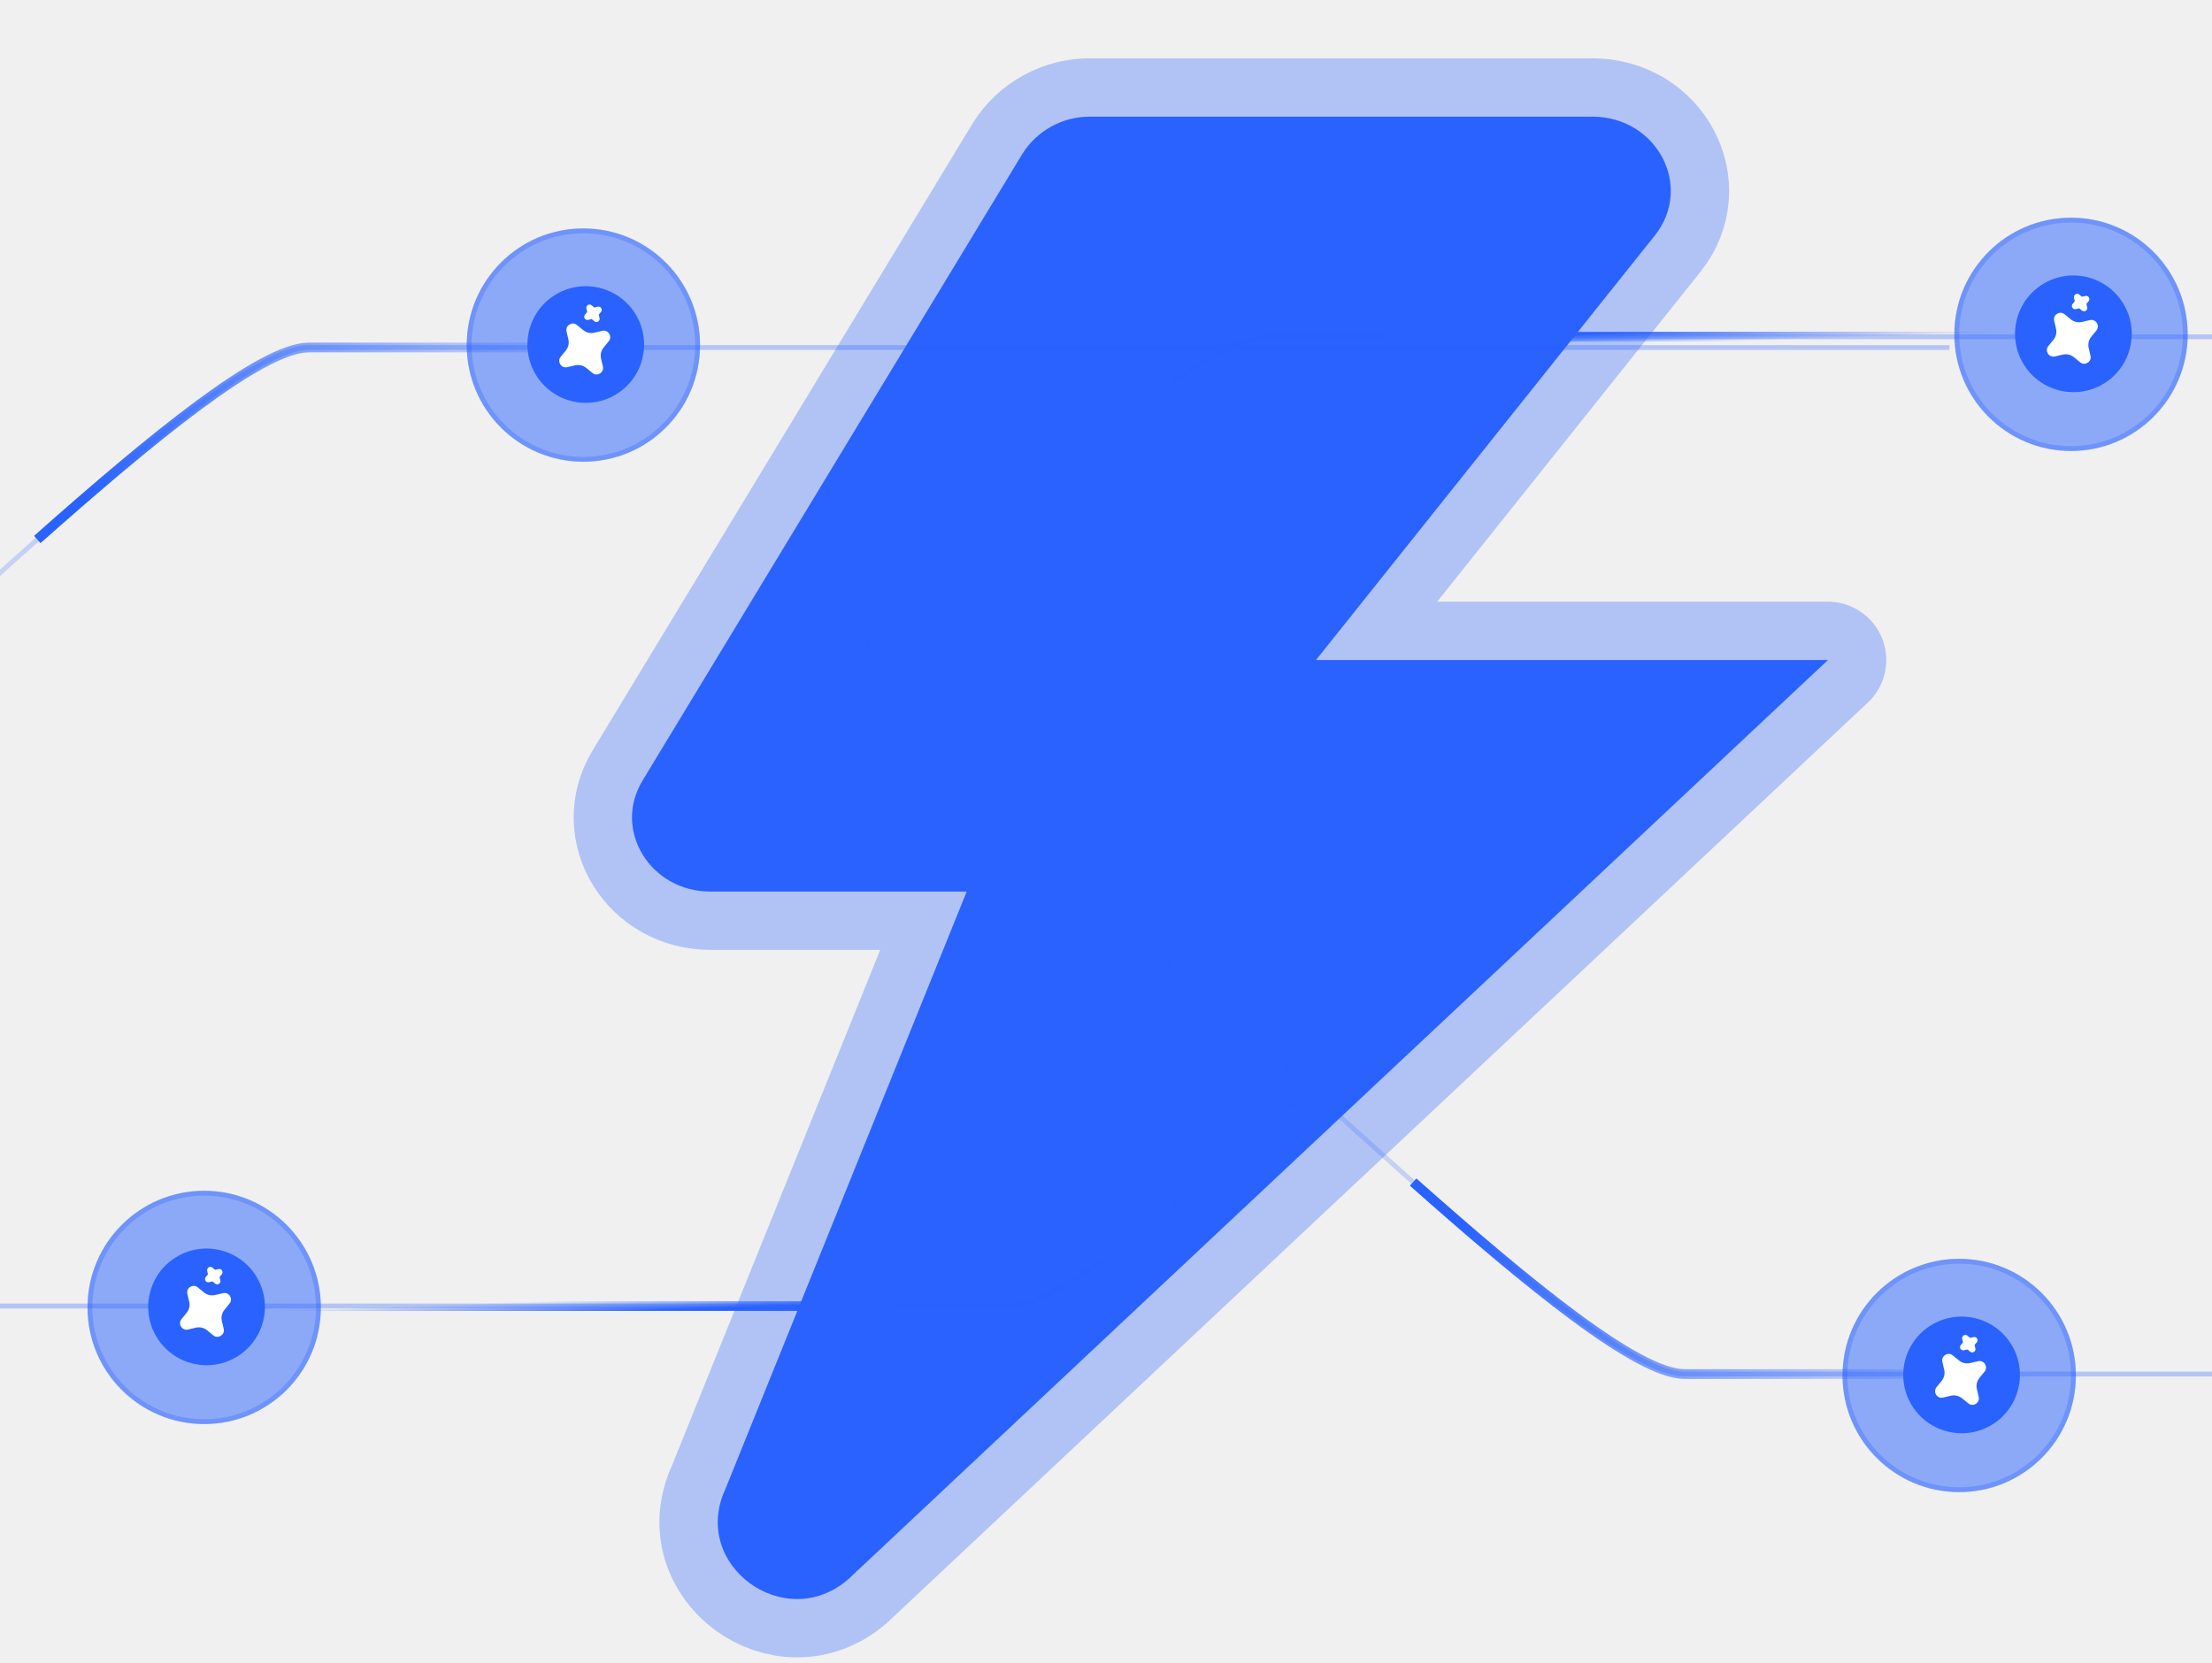
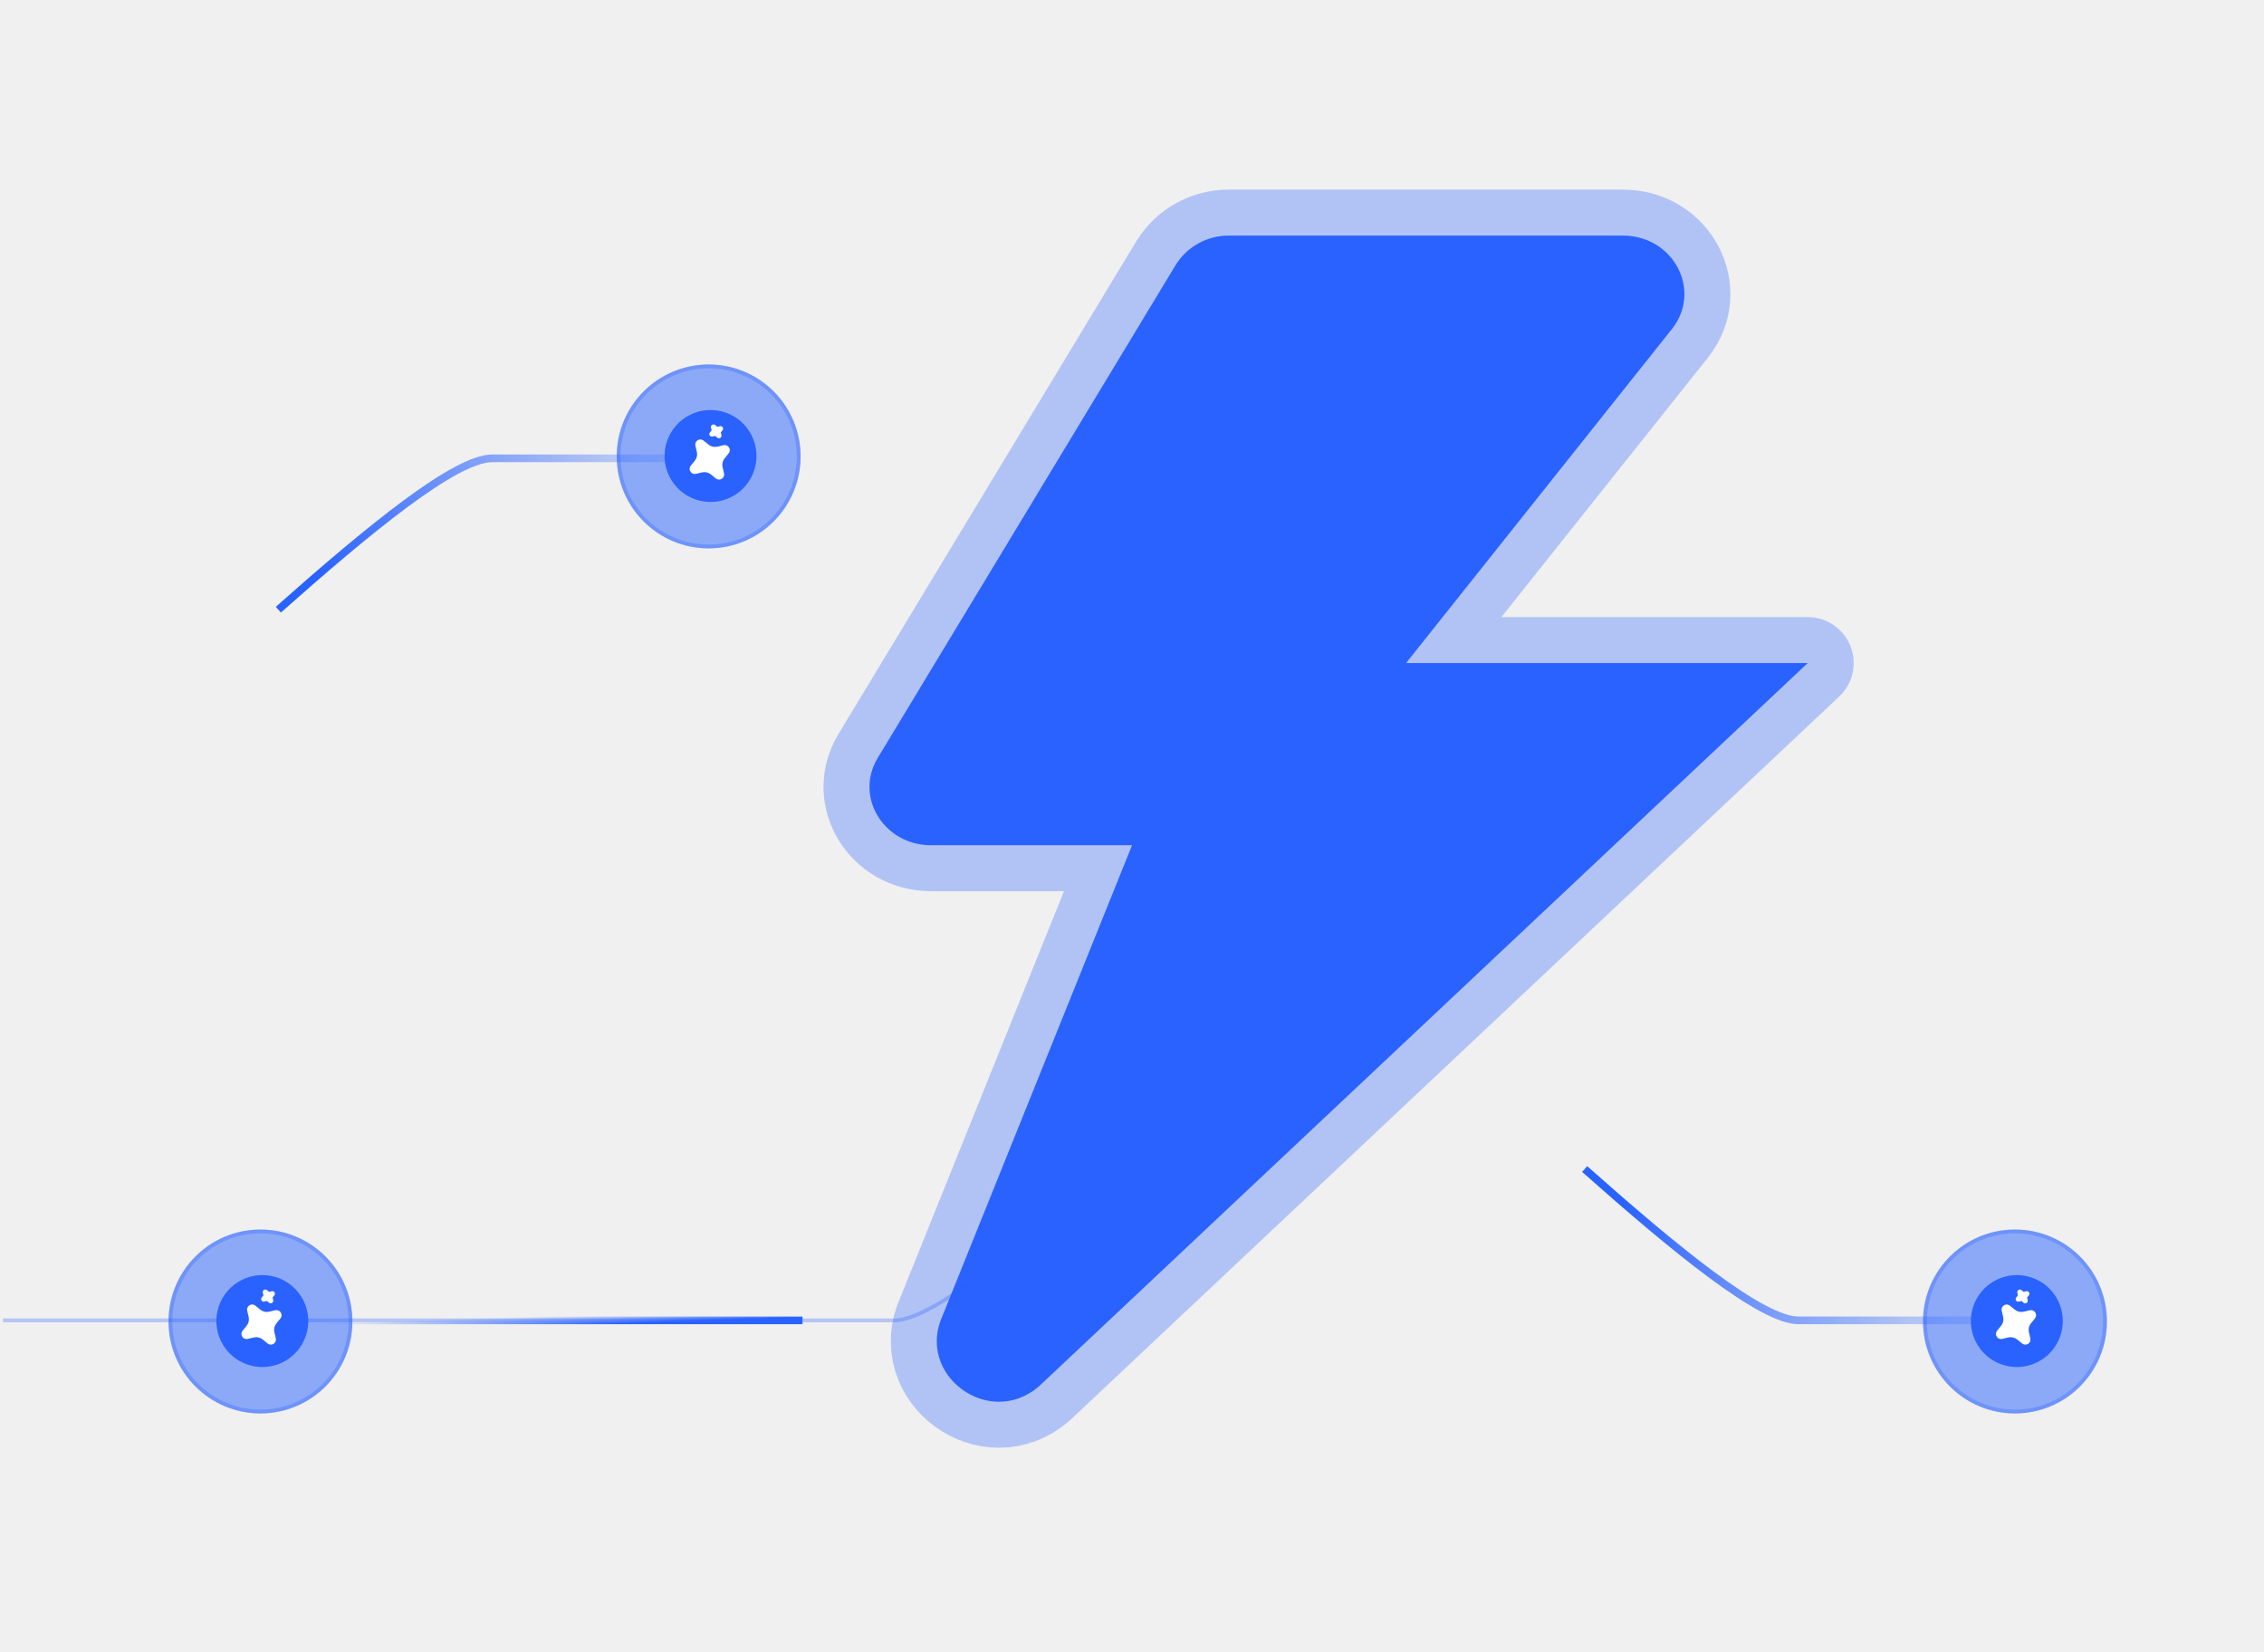
- <svg xmlns="http://www.w3.org/2000/svg" width="455" height="342" viewBox="0 0 455 342" fill="none">
-   <g clip-path="url(#clip0_179_657)">
-     <path d="M340.391 48.446C348.401 38.397 340.852 24 327.537 24H224.277C221.481 23.98 218.726 24.674 216.279 26.015C213.831 27.355 211.772 29.298 210.3 31.656L132.163 160.61C125.998 170.767 133.747 183.439 146.124 183.439H198.846L149.184 306.431C142.003 321.986 161.407 336.214 174.445 324.96L376 135.798H270.695L340.391 48.446Z" fill="#2962FF" stroke="#2962FF" stroke-opacity="0.32" stroke-width="24" stroke-linecap="round" stroke-linejoin="round" />
-     <path d="M-130 268.709C-130 268.709 79 268.709 207.5 268.709C230.5 268.709 326.5 163.709 338 169.209" stroke="url(#paint0_linear_179_657)" />
-     <path d="M183.5 268.709H-127.5" stroke="url(#paint1_linear_179_657)" stroke-width="2" />
-     <g filter="url(#filter0_b_179_657)">
-       <rect width="48" height="48" rx="24" transform="matrix(1 0 0 -1 18 293)" fill="#2962FF" fill-opacity="0.5" />
-       <rect x="0.5" y="-0.5" width="47" height="47" rx="23.5" transform="matrix(1 0 0 -1 18 292)" stroke="#2962FF" stroke-opacity="0.3" />
-       <g clip-path="url(#clip1_179_657)">
-         <rect x="25.953" y="265.071" width="24" height="24" rx="12" transform="rotate(-32 25.9531 265.071)" fill="#2962FF" />
-         <g clip-path="url(#clip2_179_657)">
-           <path d="M38.536 266.207C38.256 265.006 39.604 264.122 40.586 264.801L40.676 264.87L41.966 265.919C42.262 266.16 42.606 266.334 42.975 266.431C43.344 266.527 43.729 266.543 44.105 266.478L44.256 266.447L45.875 266.069C47.076 265.789 47.96 267.137 47.282 268.119L47.212 268.209L46.163 269.499C45.922 269.795 45.748 270.139 45.651 270.508C45.555 270.877 45.539 271.262 45.604 271.638L45.634 271.789L46.013 273.408C46.293 274.609 44.944 275.493 43.964 274.814L43.872 274.746L42.583 273.696C42.287 273.456 41.943 273.281 41.574 273.184C41.205 273.088 40.82 273.072 40.444 273.137L40.293 273.167L38.674 273.545C37.473 273.826 36.589 272.478 37.268 271.496L37.337 271.405L38.386 270.115C38.627 269.82 38.801 269.476 38.898 269.107C38.994 268.738 39.01 268.353 38.945 267.977L38.915 267.826L38.536 266.207ZM42.911 260.762C43.017 260.696 43.139 260.661 43.264 260.661C43.389 260.661 43.511 260.696 43.617 260.762L43.685 260.811L44.246 261.267L44.95 261.102C45.078 261.072 45.213 261.081 45.337 261.127C45.46 261.173 45.567 261.255 45.644 261.363C45.721 261.47 45.764 261.598 45.769 261.729C45.773 261.861 45.738 261.992 45.668 262.104L45.619 262.172L45.162 262.733L45.327 263.437C45.357 263.566 45.349 263.7 45.302 263.824C45.256 263.947 45.174 264.054 45.066 264.131C44.959 264.208 44.831 264.251 44.7 264.256C44.568 264.26 44.437 264.225 44.325 264.155L44.257 264.106L43.697 263.649L42.992 263.814C42.864 263.845 42.729 263.836 42.606 263.79C42.482 263.743 42.375 263.661 42.298 263.554C42.221 263.447 42.178 263.319 42.173 263.187C42.169 263.055 42.204 262.925 42.274 262.813L42.324 262.744L42.78 262.184L42.615 261.48C42.583 261.344 42.595 261.202 42.648 261.073C42.701 260.945 42.793 260.836 42.911 260.762Z" fill="white" />
+ <svg xmlns="http://www.w3.org/2000/svg" width="591" height="431" viewBox="0 0 591 431" fill="none">
+   <g clip-path="url(#clip0_282_769)">
+     <path d="M436.435 85.891C444.41 75.861 436.894 61.494 423.638 61.494H320.833C318.05 61.474 315.308 62.166 312.871 63.504C310.434 64.842 308.384 66.781 306.919 69.134L229.127 197.828C222.988 207.964 230.703 220.611 243.026 220.611H295.515L246.072 343.354C238.923 358.877 258.241 373.077 271.222 361.845L471.887 173.066H367.046L436.435 85.891Z" fill="#2962FF" stroke="#2962FF" stroke-opacity="0.32" stroke-width="24" stroke-linecap="round" stroke-linejoin="round" />
+     <path d="M-104.009 344.633C-104.009 344.633 104.991 344.633 233.491 344.633C256.491 344.633 352.491 239.633 363.991 245.133" stroke="url(#paint0_linear_282_769)" />
+     <path d="M209.491 344.633H-101.509" stroke="url(#paint1_linear_282_769)" stroke-width="2" />
+     <g filter="url(#filter0_b_282_769)">
+       <rect width="48" height="48" rx="24" transform="matrix(1 0 0 -1 43.9915 368.924)" fill="#2962FF" fill-opacity="0.5" />
+       <rect x="0.5" y="-0.5" width="47" height="47" rx="23.5" transform="matrix(1 0 0 -1 43.9915 367.924)" stroke="#2962FF" stroke-opacity="0.3" />
+       <g clip-path="url(#clip1_282_769)">
+         <rect x="51.944" y="340.995" width="24" height="24" rx="12" transform="rotate(-32 51.9441 340.995)" fill="#2962FF" />
+         <g clip-path="url(#clip2_282_769)">
+           <path d="M64.528 342.13C64.248 340.93 65.597 340.046 66.578 340.725L66.669 340.794L67.959 341.843C68.254 342.084 68.598 342.258 68.967 342.355C69.336 342.451 69.721 342.467 70.097 342.402L70.248 342.371L71.868 341.993C73.068 341.713 73.952 343.061 73.274 344.043L73.205 344.133L72.155 345.423C71.915 345.719 71.74 346.063 71.644 346.432C71.547 346.801 71.531 347.186 71.596 347.562L71.626 347.713L72.005 349.332C72.285 350.533 70.937 351.417 69.956 350.738L69.864 350.67L68.575 349.62C68.279 349.379 67.935 349.205 67.566 349.108C67.197 349.012 66.812 348.996 66.436 349.061L66.285 349.091L64.666 349.469C63.465 349.75 62.581 348.401 63.26 347.42L63.329 347.329L64.378 346.039C64.619 345.744 64.793 345.4 64.89 345.031C64.986 344.662 65.002 344.277 64.937 343.901L64.907 343.75L64.528 342.13ZM68.903 336.686C69.009 336.62 69.131 336.585 69.256 336.585C69.381 336.585 69.503 336.62 69.609 336.685L69.677 336.735L70.238 337.191L70.942 337.026C71.07 336.996 71.205 337.005 71.329 337.051C71.452 337.097 71.559 337.179 71.636 337.286C71.713 337.394 71.757 337.521 71.761 337.653C71.765 337.785 71.73 337.916 71.661 338.028L71.611 338.096L71.154 338.657L71.319 339.361C71.35 339.49 71.341 339.624 71.294 339.748C71.248 339.871 71.166 339.978 71.059 340.055C70.951 340.132 70.824 340.175 70.692 340.18C70.56 340.184 70.43 340.149 70.318 340.079L70.249 340.03L69.689 339.573L68.984 339.738C68.856 339.769 68.721 339.76 68.598 339.714C68.474 339.667 68.367 339.585 68.29 339.478C68.213 339.371 68.17 339.243 68.165 339.111C68.161 338.979 68.196 338.849 68.266 338.737L68.316 338.668L68.772 338.108L68.607 337.403C68.576 337.268 68.587 337.126 68.64 336.997C68.693 336.869 68.785 336.76 68.903 336.686Z" fill="white" />
        </g>
      </g>
    </g>
-     <path d="M401 71.5C401 71.5 192 71.5 63.5 71.5C40.5 71.5 -55.5 176.5 -67 171" stroke="url(#paint2_linear_179_657)" />
-     <path d="M401 71.5C401 71.5 192 71.5 63.5 71.5C53.855 71.5 31.374 89.963 7.67 111" stroke="url(#paint3_linear_179_657)" stroke-width="2" />
-     <g filter="url(#filter1_b_179_657)">
-       <rect width="48" height="48" rx="24" transform="matrix(1 0 0 -1 96 95)" fill="#2962FF" fill-opacity="0.5" />
-       <rect x="0.5" y="-0.5" width="47" height="47" rx="23.5" transform="matrix(1 0 0 -1 96 94)" stroke="#2962FF" stroke-opacity="0.3" />
-       <g clip-path="url(#clip3_179_657)">
-         <rect x="103.953" y="67.071" width="24" height="24" rx="12" transform="rotate(-32 103.953 67.0712)" fill="#2962FF" />
-         <g clip-path="url(#clip4_179_657)">
-           <path d="M116.536 68.207C116.256 67.006 117.604 66.122 118.586 66.801L118.676 66.87L119.966 67.919C120.262 68.16 120.606 68.334 120.975 68.431C121.344 68.527 121.729 68.543 122.105 68.478L122.256 68.447L123.875 68.069C125.076 67.789 125.96 69.138 125.282 70.119L125.212 70.209L124.163 71.499C123.922 71.795 123.748 72.139 123.651 72.508C123.555 72.877 123.539 73.262 123.604 73.638L123.634 73.789L124.013 75.408C124.293 76.609 122.944 77.493 121.964 76.814L121.872 76.746L120.583 75.696C120.287 75.456 119.943 75.281 119.574 75.184C119.205 75.088 118.82 75.072 118.444 75.137L118.293 75.167L116.674 75.545C115.473 75.826 114.589 74.478 115.268 73.496L115.337 73.405L116.386 72.115C116.627 71.82 116.801 71.476 116.898 71.107C116.994 70.738 117.01 70.353 116.945 69.977L116.915 69.826L116.536 68.207ZM120.911 62.762C121.017 62.696 121.139 62.661 121.264 62.661C121.389 62.661 121.511 62.696 121.617 62.762L121.685 62.811L122.246 63.267L122.95 63.102C123.078 63.072 123.213 63.081 123.337 63.127C123.46 63.173 123.567 63.255 123.644 63.363C123.721 63.47 123.764 63.597 123.769 63.729C123.773 63.861 123.738 63.992 123.668 64.104L123.619 64.172L123.162 64.733L123.327 65.437C123.357 65.566 123.349 65.7 123.302 65.824C123.256 65.947 123.174 66.054 123.066 66.131C122.959 66.208 122.831 66.251 122.7 66.256C122.568 66.26 122.437 66.225 122.325 66.155L122.257 66.106L121.697 65.65L120.992 65.814C120.864 65.845 120.729 65.836 120.606 65.79C120.482 65.743 120.375 65.661 120.298 65.554C120.221 65.447 120.178 65.319 120.173 65.187C120.169 65.055 120.204 64.925 120.274 64.813L120.324 64.744L120.78 64.184L120.615 63.48C120.583 63.344 120.595 63.202 120.648 63.073C120.701 62.945 120.793 62.836 120.911 62.762Z" fill="white" />
+     <path d="M465.991 119.633C465.991 119.633 256.991 119.633 128.491 119.633C118.847 119.633 96.365 138.096 72.661 159.133" stroke="url(#paint2_linear_282_769)" stroke-width="2" />
+     <g filter="url(#filter1_b_282_769)">
+       <rect width="48" height="48" rx="24" transform="matrix(1 0 0 -1 160.991 143.133)" fill="#2962FF" fill-opacity="0.5" />
+       <rect x="0.5" y="-0.5" width="47" height="47" rx="23.5" transform="matrix(1 0 0 -1 160.991 142.133)" stroke="#2962FF" stroke-opacity="0.3" />
+       <g clip-path="url(#clip3_282_769)">
+         <rect x="168.944" y="115.204" width="24" height="24" rx="12" transform="rotate(-32 168.944 115.204)" fill="#2962FF" />
+         <g clip-path="url(#clip4_282_769)">
+           <path d="M181.528 116.339C181.248 115.139 182.597 114.254 183.578 114.933L183.669 115.003L184.959 116.052C185.254 116.292 185.598 116.467 185.967 116.563C186.336 116.66 186.721 116.676 187.097 116.611L187.248 116.58L188.867 116.202C190.068 115.922 190.952 117.27 190.274 118.251L190.205 118.342L189.155 119.632C188.915 119.928 188.74 120.272 188.644 120.641C188.547 121.01 188.531 121.395 188.596 121.771L188.626 121.921L189.005 123.541C189.285 124.742 187.937 125.626 186.956 124.947L186.864 124.879L185.575 123.829C185.279 123.588 184.935 123.414 184.566 123.317C184.197 123.221 183.812 123.204 183.436 123.269L183.285 123.3L181.666 123.678C180.465 123.958 179.581 122.61 180.26 121.629L180.329 121.537L181.378 120.248C181.619 119.952 181.793 119.608 181.89 119.239C181.986 118.871 182.002 118.485 181.937 118.11L181.907 117.959L181.528 116.339ZM185.903 110.895C186.009 110.829 186.131 110.794 186.256 110.794C186.381 110.793 186.503 110.828 186.609 110.894L186.677 110.943L187.238 111.4L187.942 111.235C188.071 111.205 188.205 111.213 188.329 111.26C188.452 111.306 188.559 111.388 188.636 111.495C188.713 111.602 188.757 111.73 188.761 111.862C188.765 111.994 188.73 112.124 188.661 112.236L188.611 112.305L188.154 112.865L188.319 113.57C188.349 113.698 188.341 113.833 188.294 113.956C188.248 114.08 188.166 114.187 188.059 114.264C187.951 114.341 187.824 114.384 187.692 114.388C187.56 114.393 187.43 114.358 187.318 114.288L187.249 114.239L186.689 113.782L185.984 113.947C185.856 113.977 185.721 113.969 185.598 113.922C185.474 113.876 185.367 113.794 185.29 113.687C185.213 113.579 185.17 113.452 185.166 113.32C185.161 113.188 185.196 113.058 185.266 112.946L185.316 112.877L185.772 112.316L185.607 111.612C185.576 111.477 185.587 111.335 185.64 111.206C185.693 111.077 185.785 110.969 185.903 110.895Z" fill="white" />
        </g>
      </g>
    </g>
-     <path d="M684 282.709C684 282.709 475 282.709 346.5 282.709C323.5 282.709 227.5 177.709 216 183.209" stroke="url(#paint4_linear_179_657)" />
-     <path d="M684 282.709C684 282.709 475 282.709 346.5 282.709C336.855 282.709 314.374 264.245 290.67 243.209" stroke="url(#paint5_linear_179_657)" stroke-width="2" />
-     <g filter="url(#filter2_b_179_657)">
-       <rect width="48" height="48" rx="24" transform="matrix(1 0 0 -1 379 307)" fill="#2962FF" fill-opacity="0.5" />
-       <rect x="0.5" y="-0.5" width="47" height="47" rx="23.5" transform="matrix(1 0 0 -1 379 306)" stroke="#2962FF" stroke-opacity="0.3" />
-       <g clip-path="url(#clip5_179_657)">
-         <rect x="386.953" y="279.071" width="24" height="24" rx="12" transform="rotate(-32 386.953 279.071)" fill="#2962FF" />
-         <g clip-path="url(#clip6_179_657)">
-           <path d="M399.536 280.207C399.256 279.006 400.604 278.122 401.586 278.801L401.676 278.87L402.966 279.919C403.262 280.16 403.606 280.334 403.975 280.431C404.344 280.527 404.729 280.543 405.105 280.478L405.256 280.447L406.875 280.069C408.076 279.789 408.96 281.137 408.282 282.119L408.212 282.209L407.163 283.499C406.922 283.795 406.748 284.139 406.651 284.508C406.555 284.877 406.539 285.262 406.604 285.638L406.634 285.789L407.013 287.408C407.293 288.609 405.944 289.493 404.964 288.814L404.872 288.746L403.583 287.696C403.287 287.456 402.943 287.281 402.574 287.184C402.205 287.088 401.82 287.072 401.444 287.137L401.293 287.167L399.674 287.545C398.473 287.826 397.589 286.478 398.268 285.496L398.337 285.405L399.386 284.115C399.627 283.82 399.801 283.476 399.898 283.107C399.994 282.738 400.01 282.353 399.945 281.977L399.915 281.826L399.536 280.207ZM403.911 274.762C404.017 274.696 404.139 274.661 404.264 274.661C404.389 274.661 404.511 274.696 404.617 274.762L404.685 274.811L405.246 275.267L405.95 275.102C406.078 275.072 406.213 275.081 406.337 275.127C406.46 275.173 406.567 275.255 406.644 275.363C406.721 275.47 406.764 275.598 406.769 275.729C406.773 275.861 406.738 275.992 406.668 276.104L406.619 276.172L406.162 276.733L406.327 277.437C406.357 277.566 406.349 277.7 406.302 277.824C406.256 277.947 406.174 278.054 406.066 278.131C405.959 278.208 405.831 278.251 405.7 278.256C405.568 278.26 405.437 278.225 405.325 278.155L405.257 278.106L404.697 277.649L403.992 277.814C403.864 277.845 403.729 277.836 403.606 277.79C403.482 277.743 403.375 277.661 403.298 277.554C403.221 277.447 403.178 277.319 403.173 277.187C403.169 277.055 403.204 276.925 403.274 276.813L403.324 276.744L403.78 276.184L403.615 275.48C403.583 275.344 403.595 275.202 403.648 275.073C403.701 274.945 403.793 274.836 403.911 274.762Z" fill="white" />
-         </g>
-       </g>
-     </g>
-     <path d="M598 69.291C598 69.291 389 69.291 260.5 69.291C237.5 69.291 141.5 174.291 130 168.791" stroke="url(#paint6_linear_179_657)" />
-     <path d="M284.5 69.291H595.5" stroke="url(#paint7_linear_179_657)" stroke-width="2" />
-     <g filter="url(#filter3_b_179_657)">
-       <rect width="48" height="48" rx="24" transform="matrix(1 0 0 -1 402 92.7913)" fill="#2962FF" fill-opacity="0.5" />
-       <rect x="0.5" y="-0.5" width="47" height="47" rx="23.5" transform="matrix(1 0 0 -1 402 91.7913)" stroke="#2962FF" stroke-opacity="0.3" />
-       <g clip-path="url(#clip7_179_657)">
-         <rect x="409.953" y="64.862" width="24" height="24" rx="12" transform="rotate(-32 409.953 64.8624)" fill="#2962FF" />
-         <g clip-path="url(#clip8_179_657)">
-           <path d="M422.536 65.998C422.256 64.797 423.604 63.913 424.586 64.592L424.676 64.661L425.966 65.71C426.262 65.951 426.606 66.126 426.975 66.222C427.344 66.318 427.729 66.335 428.105 66.269L428.256 66.239L429.875 65.861C431.076 65.58 431.96 66.929 431.282 67.91L431.212 68.001L430.163 69.29C429.922 69.586 429.748 69.93 429.651 70.299C429.555 70.668 429.539 71.053 429.604 71.429L429.634 71.58L430.013 73.2C430.293 74.4 428.944 75.284 427.964 74.606L427.872 74.537L426.583 73.488C426.287 73.247 425.943 73.072 425.574 72.976C425.205 72.879 424.82 72.863 424.444 72.928L424.293 72.959L422.674 73.337C421.473 73.617 420.589 72.269 421.268 71.288L421.337 71.196L422.386 69.907C422.627 69.611 422.801 69.267 422.898 68.898C422.994 68.529 423.01 68.144 422.945 67.768L422.915 67.617L422.536 65.998ZM426.911 60.553C427.017 60.487 427.139 60.452 427.264 60.452C427.389 60.452 427.511 60.487 427.617 60.553L427.685 60.602L428.246 61.059L428.95 60.894C429.078 60.863 429.213 60.872 429.337 60.918C429.46 60.965 429.567 61.047 429.644 61.154C429.721 61.261 429.764 61.389 429.769 61.521C429.773 61.653 429.738 61.783 429.668 61.895L429.619 61.964L429.162 62.524L429.327 63.228C429.357 63.357 429.349 63.491 429.302 63.615C429.256 63.739 429.174 63.846 429.066 63.922C428.959 63.999 428.831 64.043 428.7 64.047C428.568 64.051 428.437 64.016 428.325 63.946L428.257 63.897L427.697 63.441L426.992 63.606C426.864 63.636 426.729 63.627 426.606 63.581C426.482 63.535 426.375 63.453 426.298 63.345C426.221 63.238 426.178 63.11 426.173 62.978C426.169 62.846 426.204 62.716 426.274 62.604L426.324 62.535L426.78 61.975L426.615 61.271C426.583 61.135 426.595 60.993 426.648 60.865C426.701 60.736 426.793 60.627 426.911 60.553Z" fill="white" />
+     <path d="M806.991 344.633C806.991 344.633 597.991 344.633 469.491 344.633C459.846 344.633 437.365 326.169 413.661 305.133" stroke="url(#paint3_linear_282_769)" stroke-width="2" />
+     <g filter="url(#filter2_b_282_769)">
+       <rect width="48" height="48" rx="24" transform="matrix(1 0 0 -1 501.991 368.924)" fill="#2962FF" fill-opacity="0.5" />
+       <rect x="0.5" y="-0.5" width="47" height="47" rx="23.5" transform="matrix(1 0 0 -1 501.991 367.924)" stroke="#2962FF" stroke-opacity="0.3" />
+       <g clip-path="url(#clip5_282_769)">
+         <rect x="509.944" y="340.995" width="24" height="24" rx="12" transform="rotate(-32 509.944 340.995)" fill="#2962FF" />
+         <g clip-path="url(#clip6_282_769)">
+           <path d="M522.528 342.13C522.248 340.93 523.597 340.046 524.578 340.725L524.669 340.794L525.959 341.843C526.254 342.084 526.598 342.258 526.967 342.355C527.336 342.451 527.721 342.467 528.097 342.402L528.248 342.371L529.867 341.993C531.068 341.713 531.952 343.061 531.274 344.043L531.205 344.133L530.155 345.423C529.915 345.719 529.74 346.063 529.644 346.432C529.547 346.801 529.531 347.186 529.596 347.562L529.626 347.713L530.005 349.332C530.285 350.533 528.937 351.417 527.956 350.738L527.864 350.67L526.575 349.62C526.279 349.379 525.935 349.205 525.566 349.108C525.197 349.012 524.812 348.996 524.436 349.061L524.285 349.091L522.666 349.469C521.465 349.75 520.581 348.401 521.26 347.42L521.329 347.329L522.378 346.039C522.619 345.744 522.793 345.4 522.89 345.031C522.986 344.662 523.002 344.277 522.937 343.901L522.907 343.75L522.528 342.13ZM526.903 336.686C527.009 336.62 527.131 336.585 527.256 336.585C527.381 336.585 527.503 336.62 527.609 336.685L527.677 336.735L528.238 337.191L528.942 337.026C529.071 336.996 529.205 337.005 529.329 337.051C529.452 337.097 529.559 337.179 529.636 337.286C529.713 337.394 529.757 337.521 529.761 337.653C529.765 337.785 529.73 337.916 529.661 338.028L529.611 338.096L529.154 338.657L529.319 339.361C529.349 339.49 529.341 339.624 529.294 339.748C529.248 339.871 529.166 339.978 529.059 340.055C528.951 340.132 528.824 340.175 528.692 340.18C528.56 340.184 528.43 340.149 528.318 340.079L528.249 340.03L527.689 339.573L526.984 339.738C526.856 339.769 526.721 339.76 526.598 339.714C526.474 339.667 526.367 339.585 526.29 339.478C526.213 339.371 526.17 339.243 526.166 339.111C526.161 338.979 526.196 338.849 526.266 338.737L526.316 338.668L526.772 338.108L526.607 337.403C526.576 337.268 526.587 337.126 526.64 336.997C526.693 336.869 526.785 336.76 526.903 336.686Z" fill="white" />
        </g>
      </g>
    </g>
  </g>
  <defs>
-     <filter id="filter0_b_179_657" x="6" y="233" width="72" height="72" filterUnits="userSpaceOnUse" color-interpolation-filters="sRGB">
+     <filter id="filter0_b_282_769" x="31.991" y="308.924" width="72" height="72" filterUnits="userSpaceOnUse" color-interpolation-filters="sRGB">
      <feFlood flood-opacity="0" result="BackgroundImageFix" />
      <feGaussianBlur in="BackgroundImageFix" stdDeviation="6" />
-       <feComposite in2="SourceAlpha" operator="in" result="effect1_backgroundBlur_179_657" />
-       <feBlend mode="normal" in="SourceGraphic" in2="effect1_backgroundBlur_179_657" result="shape" />
+       <feComposite in2="SourceAlpha" operator="in" result="effect1_backgroundBlur_282_769" />
+       <feBlend mode="normal" in="SourceGraphic" in2="effect1_backgroundBlur_282_769" result="shape" />
    </filter>
-     <filter id="filter1_b_179_657" x="84" y="35" width="72" height="72" filterUnits="userSpaceOnUse" color-interpolation-filters="sRGB">
+     <filter id="filter1_b_282_769" x="148.991" y="83.133" width="72" height="72" filterUnits="userSpaceOnUse" color-interpolation-filters="sRGB">
      <feFlood flood-opacity="0" result="BackgroundImageFix" />
      <feGaussianBlur in="BackgroundImageFix" stdDeviation="6" />
-       <feComposite in2="SourceAlpha" operator="in" result="effect1_backgroundBlur_179_657" />
-       <feBlend mode="normal" in="SourceGraphic" in2="effect1_backgroundBlur_179_657" result="shape" />
+       <feComposite in2="SourceAlpha" operator="in" result="effect1_backgroundBlur_282_769" />
+       <feBlend mode="normal" in="SourceGraphic" in2="effect1_backgroundBlur_282_769" result="shape" />
    </filter>
-     <filter id="filter2_b_179_657" x="367" y="247" width="72" height="72" filterUnits="userSpaceOnUse" color-interpolation-filters="sRGB">
+     <filter id="filter2_b_282_769" x="489.991" y="308.924" width="72" height="72" filterUnits="userSpaceOnUse" color-interpolation-filters="sRGB">
      <feFlood flood-opacity="0" result="BackgroundImageFix" />
      <feGaussianBlur in="BackgroundImageFix" stdDeviation="6" />
-       <feComposite in2="SourceAlpha" operator="in" result="effect1_backgroundBlur_179_657" />
-       <feBlend mode="normal" in="SourceGraphic" in2="effect1_backgroundBlur_179_657" result="shape" />
+       <feComposite in2="SourceAlpha" operator="in" result="effect1_backgroundBlur_282_769" />
+       <feBlend mode="normal" in="SourceGraphic" in2="effect1_backgroundBlur_282_769" result="shape" />
    </filter>
-     <filter id="filter3_b_179_657" x="390" y="32.791" width="72" height="72" filterUnits="userSpaceOnUse" color-interpolation-filters="sRGB">
-       <feFlood flood-opacity="0" result="BackgroundImageFix" />
-       <feGaussianBlur in="BackgroundImageFix" stdDeviation="6" />
-       <feComposite in2="SourceAlpha" operator="in" result="effect1_backgroundBlur_179_657" />
-       <feBlend mode="normal" in="SourceGraphic" in2="effect1_backgroundBlur_179_657" result="shape" />
-     </filter>
-     <linearGradient id="paint0_linear_179_657" x1="-130" y1="269.209" x2="349" y2="180.209" gradientUnits="userSpaceOnUse">
+     <linearGradient id="paint0_linear_282_769" x1="-104.009" y1="345.133" x2="374.991" y2="256.133" gradientUnits="userSpaceOnUse">
      <stop offset="0.724" stop-color="#2962FF" stop-opacity="0.3" />
      <stop offset="1" stop-color="#2962FF" stop-opacity="0.05" />
    </linearGradient>
-     <linearGradient id="paint1_linear_179_657" x1="-126.58" y1="268.715" x2="-126.198" y2="280.086" gradientUnits="userSpaceOnUse">
+     <linearGradient id="paint1_linear_282_769" x1="-100.588" y1="344.639" x2="-100.206" y2="356.01" gradientUnits="userSpaceOnUse">
      <stop offset="0.617" stop-color="#2962FF" stop-opacity="0" />
      <stop offset="0.847" stop-color="#2962FF" />
    </linearGradient>
-     <linearGradient id="paint2_linear_179_657" x1="401" y1="71" x2="-78" y2="160" gradientUnits="userSpaceOnUse">
-       <stop offset="0.724" stop-color="#2962FF" stop-opacity="0.3" />
-       <stop offset="1" stop-color="#2962FF" stop-opacity="0.05" />
-     </linearGradient>
-     <linearGradient id="paint3_linear_179_657" x1="18" y1="103" x2="122.737" y2="48.425" gradientUnits="userSpaceOnUse">
+     <linearGradient id="paint2_linear_282_769" x1="82.991" y1="151.133" x2="187.729" y2="96.558" gradientUnits="userSpaceOnUse">
      <stop stop-color="#2962FF" />
      <stop offset="1" stop-color="#2962FF" stop-opacity="0" />
    </linearGradient>
-     <linearGradient id="paint4_linear_179_657" x1="684" y1="283.209" x2="205" y2="194.209" gradientUnits="userSpaceOnUse">
-       <stop offset="0.724" stop-color="#2962FF" stop-opacity="0.3" />
-       <stop offset="1" stop-color="#2962FF" stop-opacity="0.05" />
-     </linearGradient>
-     <linearGradient id="paint5_linear_179_657" x1="301" y1="251.209" x2="405.737" y2="305.783" gradientUnits="userSpaceOnUse">
+     <linearGradient id="paint3_linear_282_769" x1="423.991" y1="313.133" x2="528.728" y2="367.707" gradientUnits="userSpaceOnUse">
      <stop stop-color="#2962FF" />
      <stop offset="1" stop-color="#2962FF" stop-opacity="0" />
    </linearGradient>
-     <linearGradient id="paint6_linear_179_657" x1="598" y1="68.791" x2="119" y2="157.791" gradientUnits="userSpaceOnUse">
-       <stop offset="0.724" stop-color="#2962FF" stop-opacity="0.3" />
-       <stop offset="1" stop-color="#2962FF" stop-opacity="0.05" />
-     </linearGradient>
-     <linearGradient id="paint7_linear_179_657" x1="594.58" y1="69.285" x2="594.198" y2="57.914" gradientUnits="userSpaceOnUse">
-       <stop offset="0.617" stop-color="#2962FF" stop-opacity="0" />
-       <stop offset="0.847" stop-color="#2962FF" />
-     </linearGradient>
-     <clipPath id="clip0_179_657">
-       <rect width="455" height="342" fill="white" />
+     <clipPath id="clip0_282_769">
+       <rect width="590" height="430" fill="white" transform="translate(0.797119 0.208862)" />
    </clipPath>
-     <clipPath id="clip1_179_657">
-       <rect x="25.953" y="265.071" width="24" height="24" rx="12" transform="rotate(-32 25.9531 265.071)" fill="white" />
+     <clipPath id="clip1_282_769">
+       <rect x="51.944" y="340.995" width="24" height="24" rx="12" transform="rotate(-32 51.9441 340.995)" fill="white" />
    </clipPath>
-     <clipPath id="clip2_179_657">
-       <rect width="16" height="16" fill="white" transform="translate(31.4648 266.344) rotate(-32)" />
+     <clipPath id="clip2_282_769">
+       <rect width="16" height="16" fill="white" transform="translate(57.4561 342.268) rotate(-32)" />
    </clipPath>
-     <clipPath id="clip3_179_657">
-       <rect x="103.953" y="67.071" width="24" height="24" rx="12" transform="rotate(-32 103.953 67.0712)" fill="white" />
+     <clipPath id="clip3_282_769">
+       <rect x="168.944" y="115.204" width="24" height="24" rx="12" transform="rotate(-32 168.944 115.204)" fill="white" />
    </clipPath>
-     <clipPath id="clip4_179_657">
-       <rect width="16" height="16" fill="white" transform="translate(109.465 68.3437) rotate(-32)" />
+     <clipPath id="clip4_282_769">
+       <rect width="16" height="16" fill="white" transform="translate(174.456 116.476) rotate(-32)" />
    </clipPath>
-     <clipPath id="clip5_179_657">
-       <rect x="386.953" y="279.071" width="24" height="24" rx="12" transform="rotate(-32 386.953 279.071)" fill="white" />
+     <clipPath id="clip5_282_769">
+       <rect x="509.944" y="340.995" width="24" height="24" rx="12" transform="rotate(-32 509.944 340.995)" fill="white" />
    </clipPath>
-     <clipPath id="clip6_179_657">
-       <rect width="16" height="16" fill="white" transform="translate(392.465 280.344) rotate(-32)" />
-     </clipPath>
-     <clipPath id="clip7_179_657">
-       <rect x="409.953" y="64.862" width="24" height="24" rx="12" transform="rotate(-32 409.953 64.8624)" fill="white" />
-     </clipPath>
-     <clipPath id="clip8_179_657">
-       <rect width="16" height="16" fill="white" transform="translate(415.465 66.1349) rotate(-32)" />
+     <clipPath id="clip6_282_769">
+       <rect width="16" height="16" fill="white" transform="translate(515.456 342.268) rotate(-32)" />
    </clipPath>
  </defs>
</svg>
